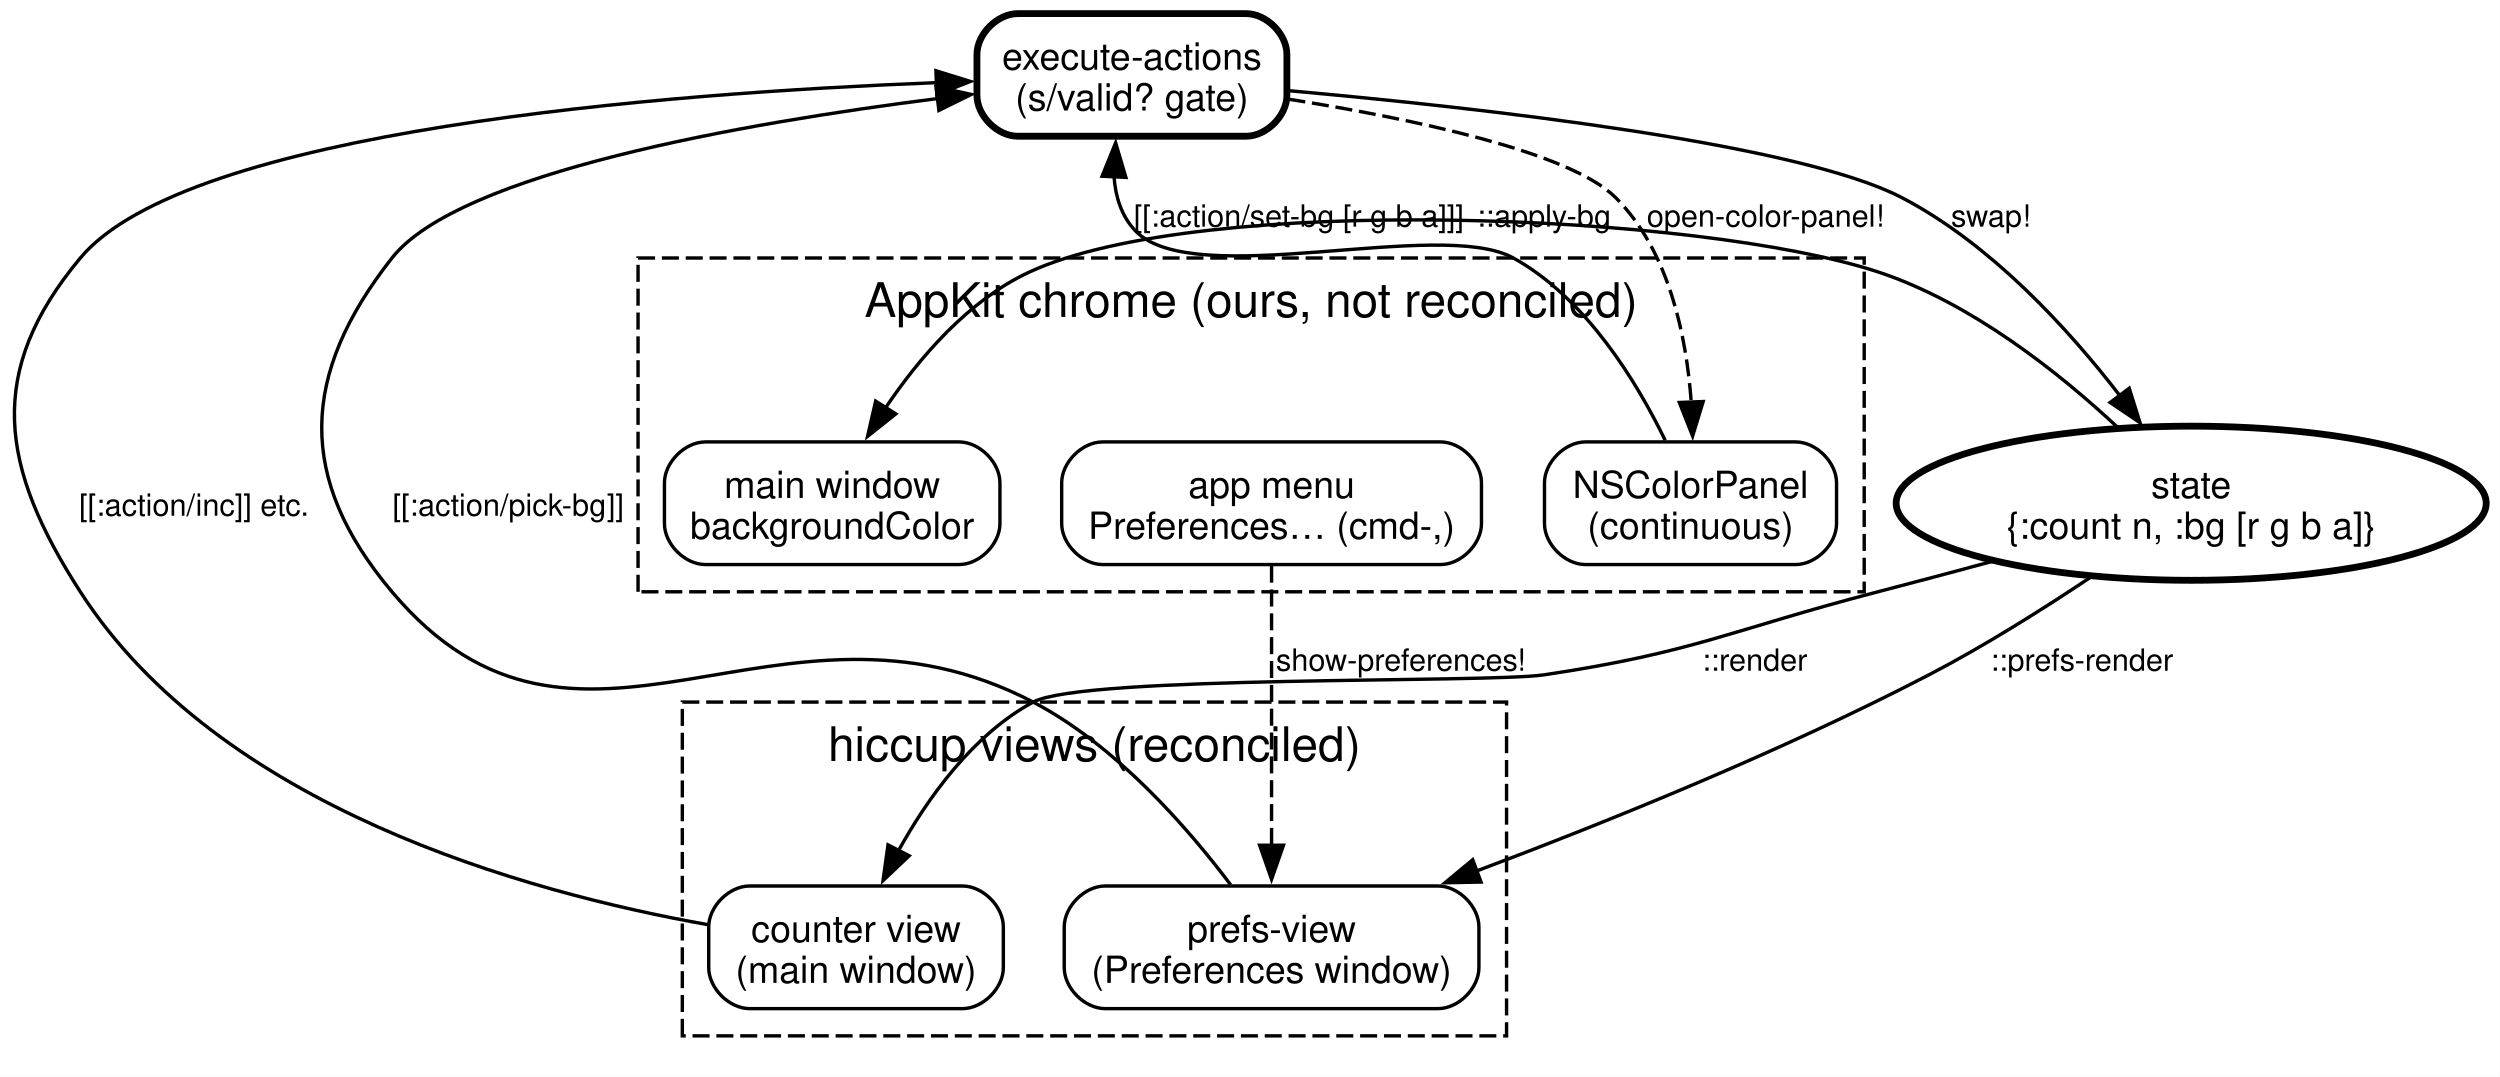
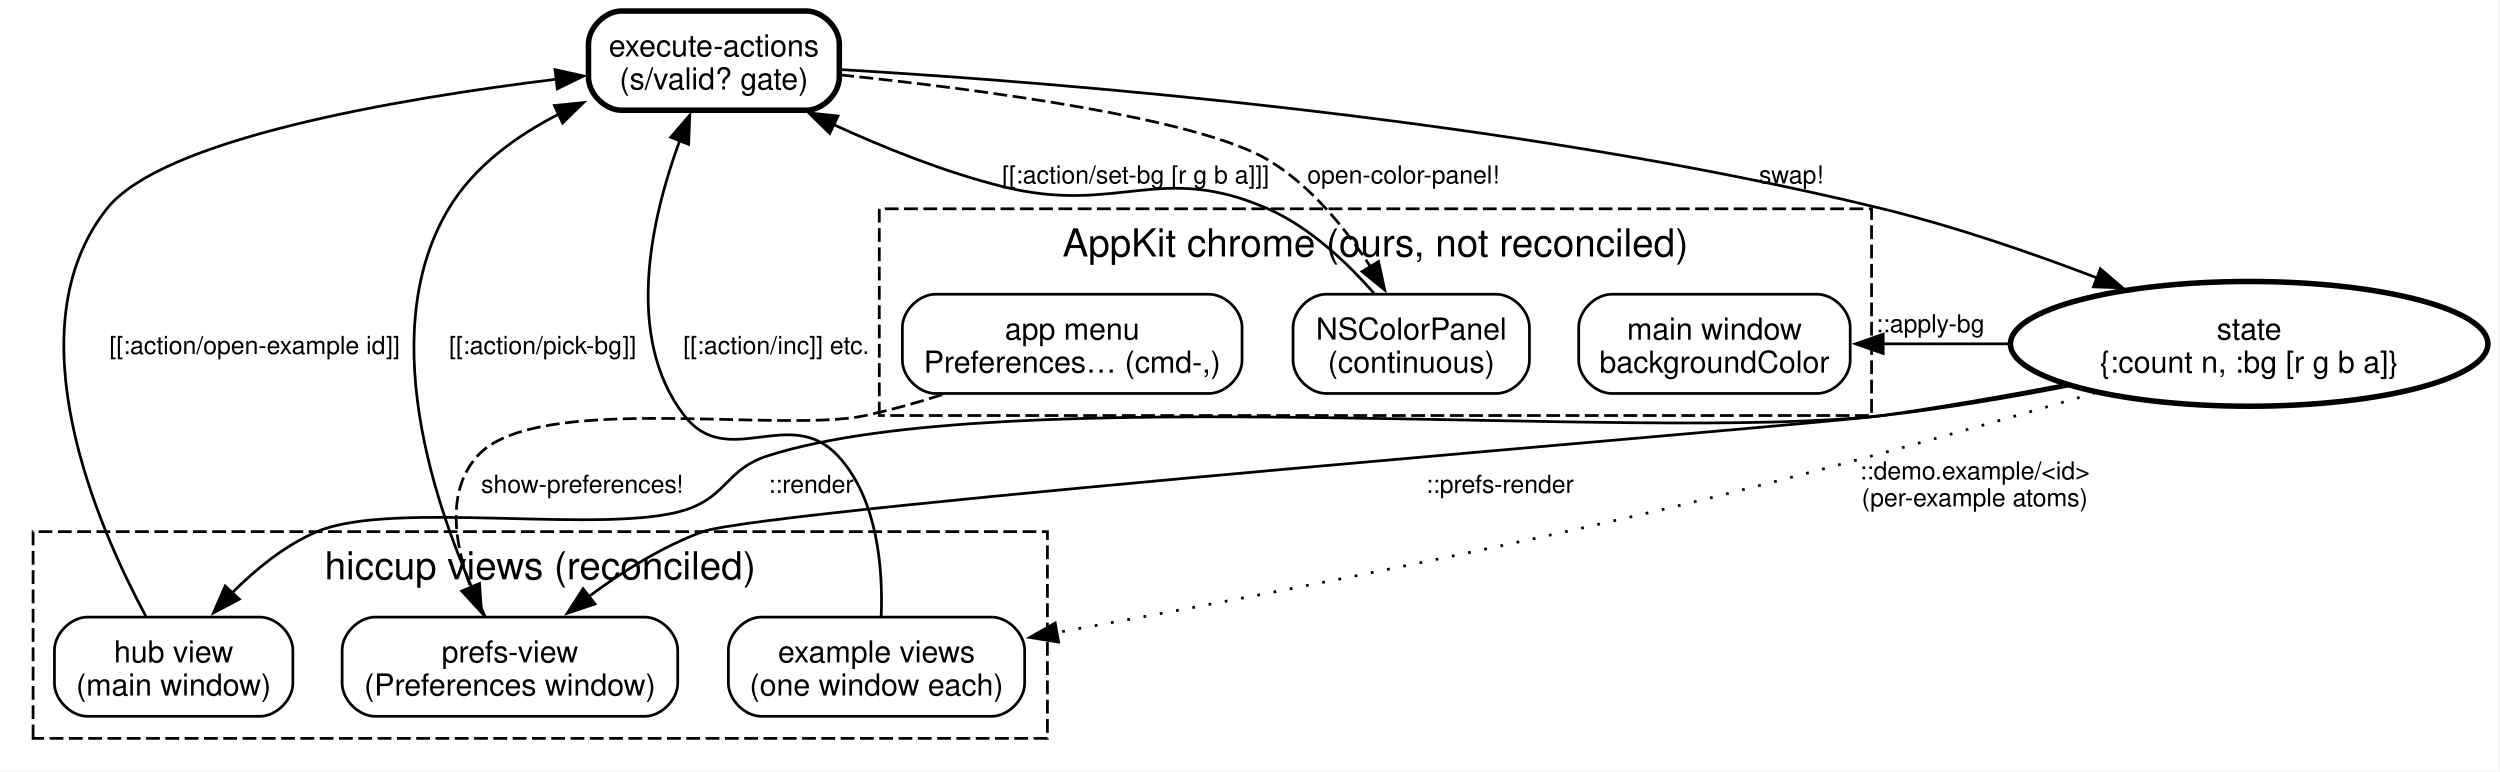
- <svg xmlns="http://www.w3.org/2000/svg" width="734pt" height="316pt" viewBox="0.00 0.00 734.00 316.00">
-   <g id="graph0" class="graph" transform="scale(1 1) rotate(0) translate(4 312.13)">
-     <polygon fill="white" stroke="none" points="-4,4 -4,-312.13 729.95,-312.13 729.95,4 -4,4" />
+ <svg xmlns="http://www.w3.org/2000/svg" width="907pt" height="280pt" viewBox="0.00 0.00 907.00 280.00">
+   <g id="graph0" class="graph" transform="scale(1 1) rotate(0) translate(4 275.88)">
+     <polygon fill="white" stroke="none" points="-4,4 -4,-275.88 902.62,-275.88 902.62,4 -4,4" />
    <g id="clust1" class="cluster">
-       <polygon fill="none" stroke="black" stroke-dasharray="5,2" points="196.33,-8 196.33,-106 438.33,-106 438.33,-8 196.33,-8" />
-       <text xml:space="preserve" text-anchor="middle" x="317.33" y="-88.7" font-family="Helvetica,sans-Serif" font-size="14.00">hiccup views (reconciled)</text>
+       <polygon fill="none" stroke="black" stroke-dasharray="5,2" points="8,-8 8,-83 376,-83 376,-8 8,-8" />
+       <text xml:space="preserve" text-anchor="middle" x="192" y="-65.7" font-family="Helvetica,sans-Serif" font-size="14.00">hiccup views (reconciled)</text>
    </g>
    <g id="clust2" class="cluster">
-       <polygon fill="none" stroke="black" stroke-dasharray="5,2" points="183.33,-138.38 183.33,-236.38 543.33,-236.38 543.33,-138.38 183.33,-138.38" />
-       <text xml:space="preserve" text-anchor="middle" x="363.33" y="-219.08" font-family="Helvetica,sans-Serif" font-size="14.00">AppKit chrome (ours, not reconciled)</text>
+       <polygon fill="none" stroke="black" stroke-dasharray="5,2" points="315,-125.13 315,-200.13 675,-200.13 675,-125.13 315,-125.13" />
+       <text xml:space="preserve" text-anchor="middle" x="495" y="-182.83" font-family="Helvetica,sans-Serif" font-size="14.00">AppKit chrome (ours, not reconciled)</text>
    </g>
    <g id="node1" class="node">
-       <path fill="none" stroke="black" d="M278.58,-52C278.58,-52 216.08,-52 216.08,-52 210.08,-52 204.08,-46 204.08,-40 204.08,-40 204.08,-28 204.08,-28 204.08,-22 210.08,-16 216.08,-16 216.08,-16 278.58,-16 278.58,-16 284.58,-16 290.58,-22 290.58,-28 290.58,-28 290.58,-40 290.58,-40 290.58,-46 284.58,-52 278.58,-52" />
-       <text xml:space="preserve" text-anchor="middle" x="247.33" y="-35.55" font-family="Helvetica,sans-Serif" font-size="11.00">counter view</text>
-       <text xml:space="preserve" text-anchor="middle" x="247.33" y="-23.55" font-family="Helvetica,sans-Serif" font-size="11.00">(main window)</text>
+       <path fill="none" stroke="black" d="M90.25,-52C90.25,-52 27.75,-52 27.75,-52 21.75,-52 15.75,-46 15.75,-40 15.75,-40 15.75,-28 15.75,-28 15.75,-22 21.75,-16 27.75,-16 27.75,-16 90.25,-16 90.25,-16 96.25,-16 102.25,-22 102.25,-28 102.25,-28 102.25,-40 102.25,-40 102.25,-46 96.25,-52 90.25,-52" />
+       <text xml:space="preserve" text-anchor="middle" x="59" y="-35.55" font-family="Helvetica,sans-Serif" font-size="11.00">hub view</text>
+       <text xml:space="preserve" text-anchor="middle" x="59" y="-23.55" font-family="Helvetica,sans-Serif" font-size="11.00">(main window)</text>
+     </g>
+     <g id="node7" class="node">
+       <path fill="none" stroke="black" stroke-width="2" d="M288.5,-271.88C288.5,-271.88 221.5,-271.88 221.5,-271.88 215.5,-271.88 209.5,-265.88 209.5,-259.88 209.5,-259.88 209.5,-247.88 209.5,-247.88 209.5,-241.88 215.5,-235.88 221.5,-235.88 221.5,-235.88 288.5,-235.88 288.5,-235.88 294.5,-235.88 300.5,-241.88 300.5,-247.88 300.5,-247.88 300.5,-259.88 300.5,-259.88 300.5,-265.88 294.5,-271.88 288.5,-271.88" />
+       <text xml:space="preserve" text-anchor="middle" x="255" y="-255.43" font-family="Helvetica,sans-Serif" font-size="11.00">execute-actions</text>
+       <text xml:space="preserve" text-anchor="middle" x="255" y="-243.43" font-family="Helvetica,sans-Serif" font-size="11.00">(s/valid? gate)</text>
+     </g>
+     <g id="edge1" class="edge">
+       <path fill="none" stroke="black" d="M48.89,-52.36C31.32,-85.03 0.21,-156.33 34.75,-200.13 54.73,-225.45 139.56,-239.98 197.91,-247.15" />
+       <polygon fill="black" stroke="black" points="197.36,-250.61 207.7,-248.31 198.18,-243.66 197.36,-250.61" />
+       <text xml:space="preserve" text-anchor="middle" x="88.38" y="-147.45" font-family="Helvetica,sans-Serif" font-size="9.00">[[:action/open-example id]]</text>
+     </g>
+     <g id="node2" class="node">
+       <path fill="none" stroke="black" d="M229.88,-52C229.88,-52 132.12,-52 132.12,-52 126.12,-52 120.12,-46 120.12,-40 120.12,-40 120.12,-28 120.12,-28 120.12,-22 126.12,-16 132.12,-16 132.12,-16 229.88,-16 229.88,-16 235.88,-16 241.88,-22 241.88,-28 241.88,-28 241.88,-40 241.88,-40 241.88,-46 235.88,-52 229.88,-52" />
+       <text xml:space="preserve" text-anchor="middle" x="181" y="-35.55" font-family="Helvetica,sans-Serif" font-size="11.00">prefs-view</text>
+       <text xml:space="preserve" text-anchor="middle" x="181" y="-23.55" font-family="Helvetica,sans-Serif" font-size="11.00">(Preferences window)</text>
+     </g>
+     <g id="edge3" class="edge">
+       <path fill="none" stroke="black" d="M171.94,-52.36C156.74,-84.13 130.4,-152.71 158.75,-200.13 167.85,-215.35 183.07,-226.48 198.74,-234.48" />
+       <polygon fill="black" stroke="black" points="197.14,-237.59 207.68,-238.65 200.1,-231.25 197.14,-237.59" />
+       <text xml:space="preserve" text-anchor="middle" x="192.88" y="-147.45" font-family="Helvetica,sans-Serif" font-size="9.00">[[:action/pick-bg]]</text>
+     </g>
+     <g id="node3" class="node">
+       <path fill="none" stroke="black" d="M355.75,-52C355.75,-52 272.25,-52 272.25,-52 266.25,-52 260.25,-46 260.25,-40 260.25,-40 260.25,-28 260.25,-28 260.25,-22 266.25,-16 272.25,-16 272.25,-16 355.75,-16 355.75,-16 361.75,-16 367.75,-22 367.75,-28 367.75,-28 367.75,-40 367.75,-40 367.75,-46 361.75,-52 355.75,-52" />
+       <text xml:space="preserve" text-anchor="middle" x="314" y="-35.55" font-family="Helvetica,sans-Serif" font-size="11.00">example views</text>
+       <text xml:space="preserve" text-anchor="middle" x="314" y="-23.55" font-family="Helvetica,sans-Serif" font-size="11.00">(one window each)</text>
+     </g>
+     <g id="edge2" class="edge">
+       <path fill="none" stroke="black" d="M315.7,-52.3C316.36,-69.29 314.52,-94.88 300,-110.5 282.56,-129.26 259.9,-104.85 244.25,-125.13 222.38,-153.47 232.24,-196.63 242.58,-224.79" />
+       <polygon fill="black" stroke="black" points="239.33,-226.08 246.25,-234.1 245.84,-223.51 239.33,-226.08" />
+       <text xml:space="preserve" text-anchor="middle" x="277.62" y="-147.45" font-family="Helvetica,sans-Serif" font-size="9.00">[[:action/inc]] etc.</text>
+     </g>
+     <g id="node4" class="node">
+       <path fill="none" stroke="black" d="M434.62,-169.13C434.62,-169.13 335.38,-169.13 335.38,-169.13 329.38,-169.13 323.38,-163.13 323.38,-157.13 323.38,-157.13 323.38,-145.13 323.38,-145.13 323.38,-139.13 329.38,-133.13 335.38,-133.13 335.38,-133.13 434.62,-133.13 434.62,-133.13 440.62,-133.13 446.62,-139.13 446.62,-145.13 446.62,-145.13 446.62,-157.13 446.62,-157.13 446.62,-163.13 440.62,-169.13 434.62,-169.13" />
+       <text xml:space="preserve" text-anchor="middle" x="385" y="-152.68" font-family="Helvetica,sans-Serif" font-size="11.00">app menu</text>
+       <text xml:space="preserve" text-anchor="middle" x="385" y="-140.68" font-family="Helvetica,sans-Serif" font-size="11.00">Preferences… (cmd-,)</text>
+     </g>
+     <g id="edge5" class="edge">
+       <path fill="none" stroke="black" stroke-dasharray="5,2" d="M337.82,-132.67C328.69,-129.78 319.12,-127.1 310,-125.13 279.26,-118.49 190.31,-133.86 169.25,-110.5 157.7,-97.69 160.91,-78.42 166.87,-62.56" />
+       <polygon fill="black" stroke="black" points="169.97,-64.2 170.69,-53.63 163.54,-61.45 169.97,-64.2" />
+       <text xml:space="preserve" text-anchor="middle" x="207.12" y="-97.08" font-family="Helvetica,sans-Serif" font-size="9.00">show-preferences!</text>
+     </g>
+     <g id="node5" class="node">
+       <path fill="none" stroke="black" d="M538.88,-169.13C538.88,-169.13 477.12,-169.13 477.12,-169.13 471.12,-169.13 465.12,-163.13 465.12,-157.13 465.12,-157.13 465.12,-145.13 465.12,-145.13 465.12,-139.13 471.12,-133.13 477.12,-133.13 477.12,-133.13 538.88,-133.13 538.88,-133.13 544.88,-133.13 550.88,-139.13 550.88,-145.13 550.88,-145.13 550.88,-157.13 550.88,-157.13 550.88,-163.13 544.88,-169.13 538.88,-169.13" />
+       <text xml:space="preserve" text-anchor="middle" x="508" y="-152.68" font-family="Helvetica,sans-Serif" font-size="11.00">NSColorPanel</text>
+       <text xml:space="preserve" text-anchor="middle" x="508" y="-140.68" font-family="Helvetica,sans-Serif" font-size="11.00">(continuous)</text>
+     </g>
+     <g id="edge4" class="edge">
+       <path fill="none" stroke="black" d="M494.52,-169.45C485.02,-180.28 471.3,-193.4 456,-200.13 416.81,-217.36 401.56,-197.83 360,-208.13 339,-213.33 316.82,-222.24 298.27,-230.74" />
+       <polygon fill="black" stroke="black" points="297.02,-227.46 289.47,-234.89 300.01,-233.79 297.02,-227.46" />
+       <text xml:space="preserve" text-anchor="middle" x="408" y="-209.33" font-family="Helvetica,sans-Serif" font-size="9.00">[[:action/set-bg [r g b a]]]</text>
    </g>
    <g id="node6" class="node">
-       <path fill="none" stroke="black" stroke-width="2" d="M361.83,-308.13C361.83,-308.13 294.83,-308.13 294.83,-308.13 288.83,-308.13 282.83,-302.13 282.83,-296.13 282.83,-296.13 282.83,-284.13 282.83,-284.13 282.83,-278.13 288.83,-272.13 294.83,-272.13 294.83,-272.13 361.83,-272.13 361.83,-272.13 367.83,-272.13 373.83,-278.13 373.83,-284.13 373.83,-284.13 373.83,-296.13 373.83,-296.13 373.83,-302.13 367.83,-308.13 361.83,-308.13" />
-       <text xml:space="preserve" text-anchor="middle" x="328.33" y="-291.68" font-family="Helvetica,sans-Serif" font-size="11.00">execute-actions</text>
-       <text xml:space="preserve" text-anchor="middle" x="328.33" y="-279.68" font-family="Helvetica,sans-Serif" font-size="11.00">(s/valid? gate)</text>
-     </g>
-     <g id="edge1" class="edge">
-       <path fill="none" stroke="black" d="M203.87,-40.64C149.97,-50.22 60.27,-75.23 19.58,-138.38 -4.01,-174.99 -8.33,-202.94 19.58,-236.38 50.93,-273.93 190.69,-284.75 271.02,-287.87" />
-       <polygon fill="black" stroke="black" points="270.79,-291.36 280.9,-288.22 271.04,-284.37 270.79,-291.36" />
-       <text xml:space="preserve" text-anchor="middle" x="52.96" y="-160.7" font-family="Helvetica,sans-Serif" font-size="9.00">[[:action/inc]] etc.</text>
-     </g>
-     <g id="node2" class="node">
-       <path fill="none" stroke="black" d="M418.21,-52C418.21,-52 320.46,-52 320.46,-52 314.46,-52 308.46,-46 308.46,-40 308.46,-40 308.46,-28 308.46,-28 308.46,-22 314.46,-16 320.46,-16 320.46,-16 418.21,-16 418.21,-16 424.21,-16 430.21,-22 430.21,-28 430.21,-28 430.21,-40 430.21,-40 430.21,-46 424.21,-52 418.21,-52" />
-       <text xml:space="preserve" text-anchor="middle" x="369.33" y="-35.55" font-family="Helvetica,sans-Serif" font-size="11.00">prefs-view</text>
-       <text xml:space="preserve" text-anchor="middle" x="369.33" y="-23.55" font-family="Helvetica,sans-Serif" font-size="11.00">(Preferences window)</text>
-     </g>
-     <g id="edge2" class="edge">
-       <path fill="none" stroke="black" d="M357.31,-52.37C344.82,-68.95 323.73,-93.26 299.33,-106 224.09,-145.31 165.79,-73.46 111.08,-138.38 83.02,-171.68 84.16,-202.14 111.08,-236.38 130.71,-261.33 213.97,-275.94 271.52,-283.23" />
-       <polygon fill="black" stroke="black" points="270.81,-286.66 281.16,-284.4 271.66,-279.72 270.81,-286.66" />
-       <text xml:space="preserve" text-anchor="middle" x="145.21" y="-160.7" font-family="Helvetica,sans-Serif" font-size="9.00">[[:action/pick-bg]]</text>
-     </g>
-     <g id="node3" class="node">
-       <path fill="none" stroke="black" d="M418.96,-182.38C418.96,-182.38 319.71,-182.38 319.71,-182.38 313.71,-182.38 307.71,-176.38 307.71,-170.38 307.71,-170.38 307.71,-158.38 307.71,-158.38 307.71,-152.38 313.71,-146.38 319.71,-146.38 319.71,-146.38 418.96,-146.38 418.96,-146.38 424.96,-146.38 430.96,-152.38 430.96,-158.38 430.96,-158.38 430.96,-170.38 430.96,-170.38 430.96,-176.38 424.96,-182.38 418.96,-182.38" />
-       <text xml:space="preserve" text-anchor="middle" x="369.33" y="-165.93" font-family="Helvetica,sans-Serif" font-size="11.00">app menu</text>
-       <text xml:space="preserve" text-anchor="middle" x="369.33" y="-153.93" font-family="Helvetica,sans-Serif" font-size="11.00">Preferences… (cmd-,)</text>
-     </g>
-     <g id="edge4" class="edge">
-       <path fill="none" stroke="black" stroke-dasharray="5,2" d="M369.33,-146.06C369.33,-125.01 369.33,-89.15 369.33,-63.89" />
-       <polygon fill="black" stroke="black" points="372.83,-63.96 369.33,-53.96 365.83,-63.96 372.83,-63.96" />
-       <text xml:space="preserve" text-anchor="middle" x="407.21" y="-115.2" font-family="Helvetica,sans-Serif" font-size="9.00">show-preferences!</text>
-     </g>
-     <g id="node4" class="node">
-       <path fill="none" stroke="black" d="M523.21,-182.38C523.21,-182.38 461.46,-182.38 461.46,-182.38 455.46,-182.38 449.46,-176.38 449.46,-170.38 449.46,-170.38 449.46,-158.38 449.46,-158.38 449.46,-152.38 455.46,-146.38 461.46,-146.38 461.46,-146.38 523.21,-146.38 523.21,-146.38 529.21,-146.38 535.21,-152.38 535.21,-158.38 535.21,-158.38 535.21,-170.38 535.21,-170.38 535.21,-176.38 529.21,-182.38 523.21,-182.38" />
-       <text xml:space="preserve" text-anchor="middle" x="492.33" y="-165.93" font-family="Helvetica,sans-Serif" font-size="11.00">NSColorPanel</text>
-       <text xml:space="preserve" text-anchor="middle" x="492.33" y="-153.93" font-family="Helvetica,sans-Serif" font-size="11.00">(continuous)</text>
-     </g>
-     <g id="edge3" class="edge">
-       <path fill="none" stroke="black" d="M484.9,-182.85C476.69,-199.77 461.72,-224.54 440.33,-236.38 418.69,-248.35 346.38,-226.46 329.33,-244.38 325.22,-248.7 323.48,-254.45 323.07,-260.39" />
-       <polygon fill="black" stroke="black" points="319.57,-260.39 323.55,-270.2 326.56,-260.04 319.57,-260.39" />
-       <text xml:space="preserve" text-anchor="middle" x="377.33" y="-245.58" font-family="Helvetica,sans-Serif" font-size="9.00">[[:action/set-bg [r g b a]]]</text>
-     </g>
-     <g id="node5" class="node">
-       <path fill="none" stroke="black" d="M277.58,-182.38C277.58,-182.38 203.08,-182.38 203.08,-182.38 197.08,-182.38 191.08,-176.38 191.08,-170.38 191.08,-170.38 191.08,-158.38 191.08,-158.38 191.08,-152.38 197.08,-146.38 203.08,-146.38 203.08,-146.38 277.58,-146.38 277.58,-146.38 283.58,-146.38 289.58,-152.38 289.58,-158.38 289.58,-158.38 289.58,-170.38 289.58,-170.38 289.58,-176.38 283.58,-182.38 277.58,-182.38" />
-       <text xml:space="preserve" text-anchor="middle" x="240.33" y="-165.93" font-family="Helvetica,sans-Serif" font-size="11.00">main window</text>
-       <text xml:space="preserve" text-anchor="middle" x="240.33" y="-153.93" font-family="Helvetica,sans-Serif" font-size="11.00">backgroundColor</text>
-     </g>
-     <g id="edge5" class="edge">
-       <path fill="none" stroke="black" stroke-dasharray="5,2" d="M374.28,-283.02C410.42,-277.29 456.86,-267.58 470.33,-254.13 486.05,-238.43 491.16,-213.37 492.56,-193.88" />
-       <polygon fill="black" stroke="black" points="496.05,-194.24 492.95,-184.1 489.05,-193.96 496.05,-194.24" />
-       <text xml:space="preserve" text-anchor="middle" x="514.31" y="-245.58" font-family="Helvetica,sans-Serif" font-size="9.00">open-color-panel!</text>
-     </g>
-     <g id="node7" class="node">
-       <ellipse fill="none" stroke="black" stroke-width="2" cx="639.33" cy="-164.38" rx="86.62" ry="22.63" />
-       <text xml:space="preserve" text-anchor="middle" x="639.33" y="-165.93" font-family="Helvetica,sans-Serif" font-size="11.00">state</text>
-       <text xml:space="preserve" text-anchor="middle" x="639.33" y="-153.93" font-family="Helvetica,sans-Serif" font-size="11.00">{:count n, :bg [r g b a]}</text>
+       <path fill="none" stroke="black" d="M655.25,-169.13C655.25,-169.13 580.75,-169.13 580.75,-169.13 574.75,-169.13 568.75,-163.13 568.75,-157.13 568.75,-157.13 568.75,-145.13 568.75,-145.13 568.75,-139.13 574.75,-133.13 580.75,-133.13 580.75,-133.13 655.25,-133.13 655.25,-133.13 661.25,-133.13 667.25,-139.13 667.25,-145.13 667.25,-145.13 667.25,-157.13 667.25,-157.13 667.25,-163.13 661.25,-169.13 655.25,-169.13" />
+       <text xml:space="preserve" text-anchor="middle" x="618" y="-152.68" font-family="Helvetica,sans-Serif" font-size="11.00">main window</text>
+       <text xml:space="preserve" text-anchor="middle" x="618" y="-140.68" font-family="Helvetica,sans-Serif" font-size="11.00">backgroundColor</text>
    </g>
    <g id="edge6" class="edge">
-       <path fill="none" stroke="black" d="M374.1,-285.52C430.84,-280.46 523.79,-270.04 554.33,-254.13 580.47,-240.51 603.15,-215.75 618.49,-195.84" />
-       <polygon fill="black" stroke="black" points="621.14,-198.13 624.31,-188.02 615.53,-193.95 621.14,-198.13" />
-       <text xml:space="preserve" text-anchor="middle" x="580.48" y="-245.58" font-family="Helvetica,sans-Serif" font-size="9.00">swap!</text>
+       <path fill="none" stroke="black" stroke-dasharray="5,2" d="M300.86,-248.71C351.86,-243.42 430.43,-233.1 456,-217.88 471.6,-208.59 484.34,-192.75 493.31,-178.94" />
+       <polygon fill="black" stroke="black" points="496.14,-181.02 498.37,-170.66 490.17,-177.37 496.14,-181.02" />
+       <text xml:space="preserve" text-anchor="middle" x="505.09" y="-209.33" font-family="Helvetica,sans-Serif" font-size="9.00">open-color-panel!</text>
+     </g>
+     <g id="node8" class="node">
+       <ellipse fill="none" stroke="black" stroke-width="2" cx="812" cy="-151.13" rx="86.62" ry="22.63" />
+       <text xml:space="preserve" text-anchor="middle" x="812" y="-152.68" font-family="Helvetica,sans-Serif" font-size="11.00">state</text>
+       <text xml:space="preserve" text-anchor="middle" x="812" y="-140.68" font-family="Helvetica,sans-Serif" font-size="11.00">{:count n, :bg [r g b a]}</text>
    </g>
    <g id="edge7" class="edge">
-       <path fill="none" stroke="black" d="M580.98,-147.32C569.82,-144.3 558.23,-141.21 547.33,-138.38 503.9,-127.07 493.72,-120.64 449.33,-114 432.83,-111.53 314.01,-113.94 299.33,-106 281.59,-96.4 268.31,-77.81 259.62,-62.06" />
-       <polygon fill="black" stroke="black" points="262.94,-60.87 255.26,-53.59 256.72,-64.08 262.94,-60.87" />
-       <text xml:space="preserve" text-anchor="middle" x="511.19" y="-115.2" font-family="Helvetica,sans-Serif" font-size="9.00">::render</text>
+       <path fill="none" stroke="black" d="M300.8,-250.64C379.23,-246.05 543.87,-233.06 679,-200.13 705.16,-193.75 733.33,-184.03 756.97,-174.99" />
+       <polygon fill="black" stroke="black" points="758.03,-178.34 766.08,-171.45 755.49,-171.81 758.03,-178.34" />
+       <text xml:space="preserve" text-anchor="middle" x="645.82" y="-209.33" font-family="Helvetica,sans-Serif" font-size="9.00">swap!</text>
    </g>
    <g id="edge8" class="edge">
-       <path fill="none" stroke="black" d="M610.1,-142.85C596.02,-133.43 578.68,-122.5 562.33,-114 519.17,-91.56 468.15,-70.92 429.41,-56.36" />
-       <polygon fill="black" stroke="black" points="430.83,-53.16 420.24,-52.95 428.39,-59.72 430.83,-53.16" />
-       <text xml:space="preserve" text-anchor="middle" x="607.21" y="-115.2" font-family="Helvetica,sans-Serif" font-size="9.00">::prefs-render</text>
+       <path fill="none" stroke="black" d="M746.67,-135.83C725.22,-131.68 701.18,-127.6 679,-125.13 589.61,-115.17 360.16,-137.95 274.5,-110.5 259.53,-105.7 259.91,-95.97 245,-91 216.7,-81.56 138.45,-94.69 111,-83 99.35,-78.04 88.65,-69.29 80.03,-60.61" />
+       <polygon fill="black" stroke="black" points="82.83,-58.49 73.46,-53.55 77.7,-63.26 82.83,-58.49" />
+       <text xml:space="preserve" text-anchor="middle" x="290.25" y="-97.08" font-family="Helvetica,sans-Serif" font-size="9.00">::render</text>
    </g>
    <g id="edge9" class="edge">
-       <path fill="none" stroke="black" d="M617.87,-186.54C600.56,-202.71 574.68,-223.31 547.33,-232.31 494.77,-249.62 348.58,-255.49 298.33,-232.31 280.31,-224 265.81,-207.03 255.82,-192.12" />
-       <polygon fill="black" stroke="black" points="259.01,-190.62 250.72,-184.02 253.09,-194.35 259.01,-190.62" />
-       <text xml:space="preserve" text-anchor="middle" x="449.33" y="-245.58" font-family="Helvetica,sans-Serif" font-size="9.00">::apply-bg</text>
+       <path fill="none" stroke="black" d="M745.21,-136.39C724.1,-132.36 700.63,-128.22 679,-125.13 655.35,-121.75 273.45,-91.18 251,-83 236.25,-77.62 221.66,-68.41 209.64,-59.48" />
+       <polygon fill="black" stroke="black" points="211.85,-56.76 201.8,-53.39 207.55,-62.29 211.85,-56.76" />
+       <text xml:space="preserve" text-anchor="middle" x="540.16" y="-97.08" font-family="Helvetica,sans-Serif" font-size="9.00">::prefs-render</text>
+     </g>
+     <g id="edge11" class="edge">
+       <path fill="none" stroke="black" stroke-dasharray="1,5" d="M756.25,-133.39C713.45,-120.85 652.78,-103.73 599,-91 524.13,-73.28 437.27,-56.79 379.3,-46.36" />
+       <polygon fill="black" stroke="black" points="380.06,-42.94 369.6,-44.62 378.82,-49.83 380.06,-42.94" />
+       <text xml:space="preserve" text-anchor="middle" x="712.43" y="-101.95" font-family="Helvetica,sans-Serif" font-size="9.00">::demo.example/&lt;id&gt;</text>
+       <text xml:space="preserve" text-anchor="middle" x="712.43" y="-92.2" font-family="Helvetica,sans-Serif" font-size="9.00">(per-example atoms)</text>
+     </g>
+     <g id="edge10" class="edge">
+       <path fill="none" stroke="black" d="M725.13,-151.13C709.61,-151.13 693.73,-151.13 679.12,-151.13" />
+       <polygon fill="black" stroke="black" points="679.22,-147.63 669.22,-151.13 679.22,-154.63 679.22,-147.63" />
+       <text xml:space="preserve" text-anchor="middle" x="696.31" y="-155.33" font-family="Helvetica,sans-Serif" font-size="9.00">::apply-bg</text>
    </g>
  </g>
</svg>
